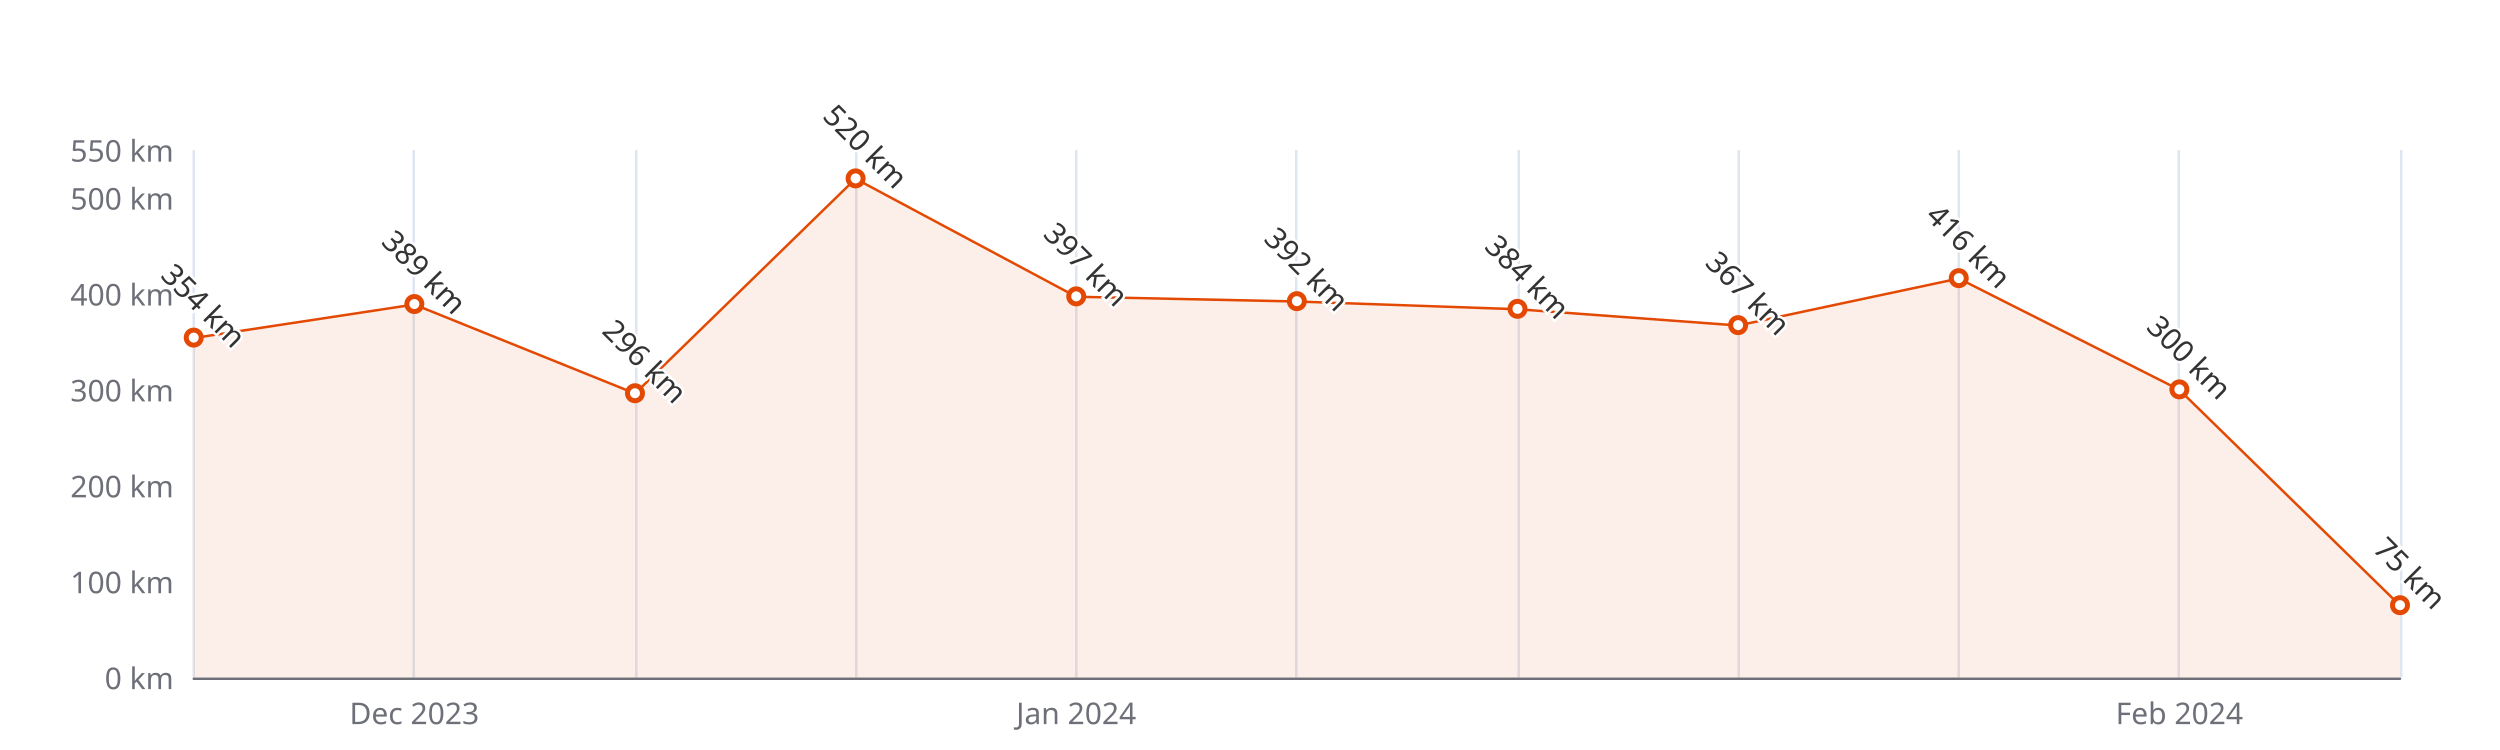
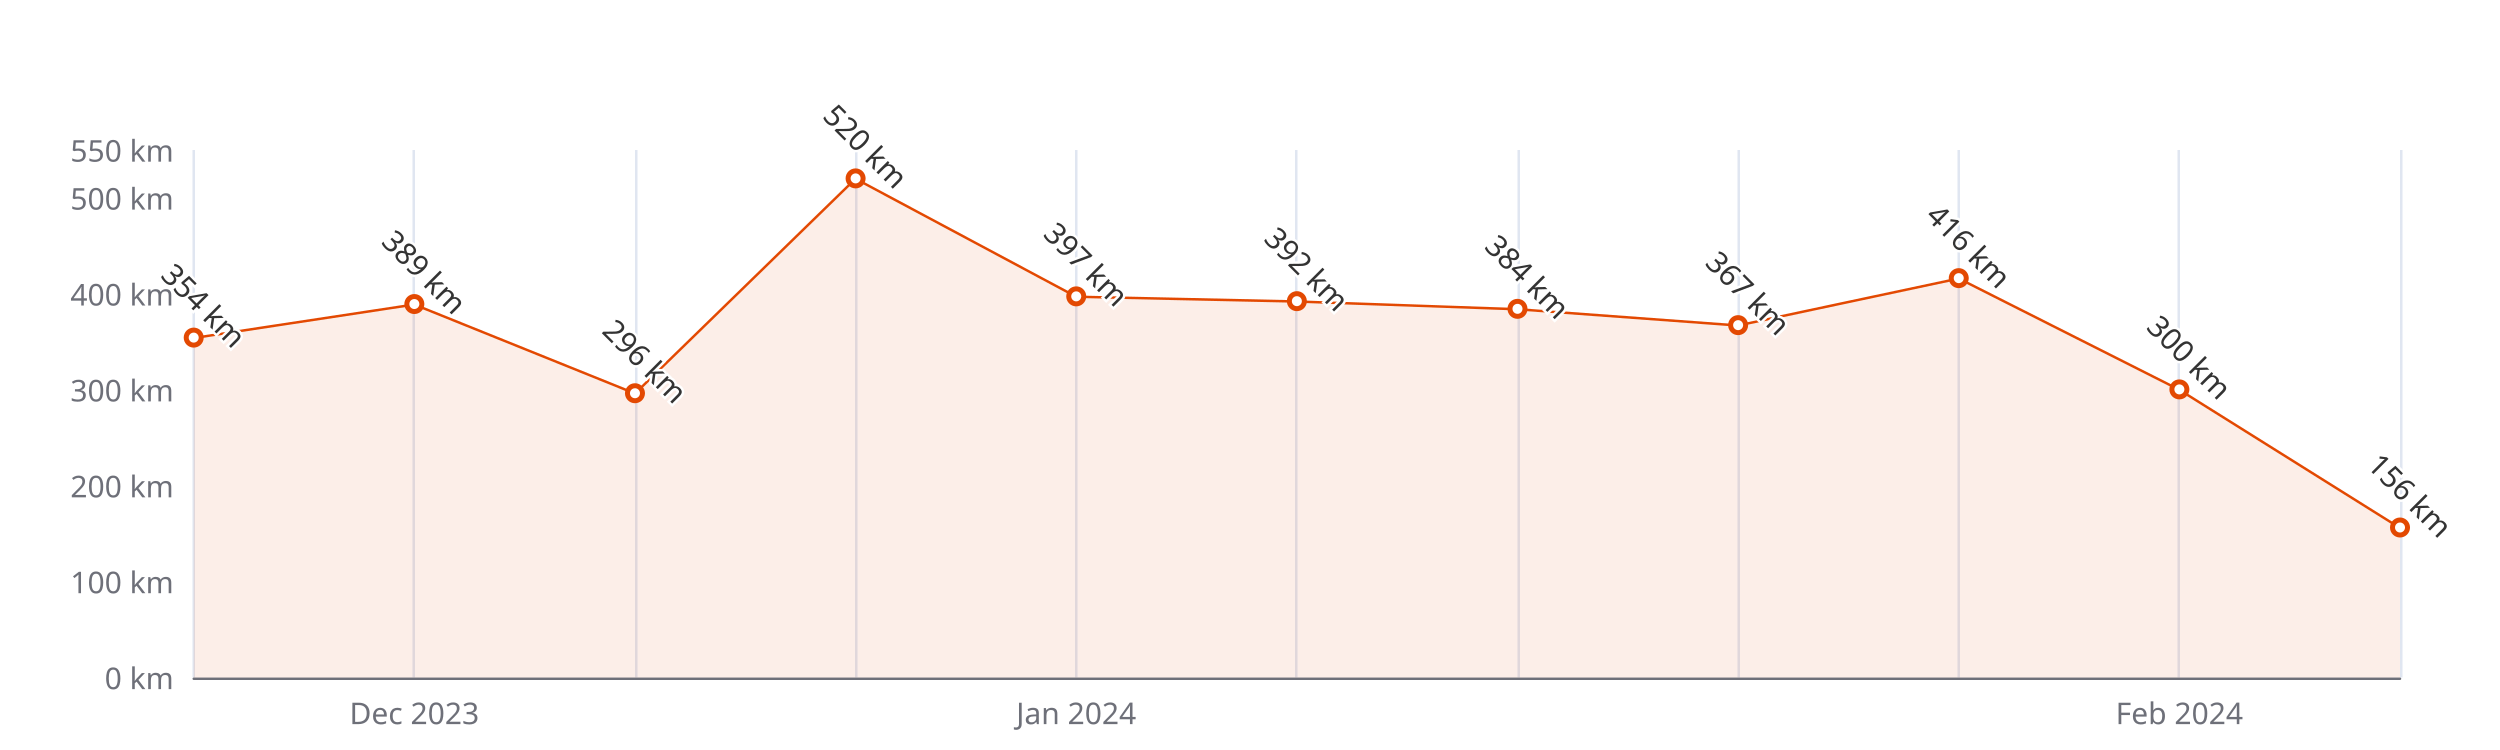
<svg xmlns="http://www.w3.org/2000/svg" width="1000" height="300" version="1.1" baseProfile="full" viewBox="0 0 1000 300">
  <rect width="1000" height="300" x="0" y="0" id="0" fill="#ffffff" />
  <path d="M77.5 60L77.5 271" fill="none" stroke="#E0E6F1" />
  <path d="M165.5 60L165.5 271" fill="none" stroke="#E0E6F1" />
  <path d="M254.5 60L254.5 271" fill="none" stroke="#E0E6F1" />
  <path d="M342.5 60L342.5 271" fill="none" stroke="#E0E6F1" />
  <path d="M430.5 60L430.5 271" fill="none" stroke="#E0E6F1" />
  <path d="M518.5 60L518.5 271" fill="none" stroke="#E0E6F1" />
  <path d="M607.5 60L607.5 271" fill="none" stroke="#E0E6F1" />
  <path d="M695.5 60L695.5 271" fill="none" stroke="#E0E6F1" />
  <path d="M783.5 60L783.5 271" fill="none" stroke="#E0E6F1" />
  <path d="M871.5 60L871.5 271" fill="none" stroke="#E0E6F1" />
  <path d="M960.5 60L960.5 271" fill="none" stroke="#E0E6F1" />
  <path d="M77.5 271.5L960 271.5" fill="none" stroke="#6E7079" stroke-linecap="round" />
  <text dominant-baseline="central" text-anchor="end" style="font-size:12px;font-family:sans-serif;" xml:space="preserve" transform="translate(69.48 271)" fill="#6E7079">0 km</text>
  <text dominant-baseline="central" text-anchor="end" style="font-size:12px;font-family:sans-serif;" xml:space="preserve" transform="translate(69.48 232.6364)" fill="#6E7079">100 km</text>
  <text dominant-baseline="central" text-anchor="end" style="font-size:12px;font-family:sans-serif;" xml:space="preserve" transform="translate(69.48 194.2727)" fill="#6E7079">200 km</text>
  <text dominant-baseline="central" text-anchor="end" style="font-size:12px;font-family:sans-serif;" xml:space="preserve" transform="translate(69.48 155.9091)" fill="#6E7079">300 km</text>
  <text dominant-baseline="central" text-anchor="end" style="font-size:12px;font-family:sans-serif;" xml:space="preserve" transform="translate(69.48 117.5455)" fill="#6E7079">400 km</text>
  <text dominant-baseline="central" text-anchor="end" style="font-size:12px;font-family:sans-serif;" xml:space="preserve" transform="translate(69.48 79.1818)" fill="#6E7079">500 km</text>
  <text dominant-baseline="central" text-anchor="end" style="font-size:12px;font-family:sans-serif;" xml:space="preserve" transform="translate(69.48 60)" fill="#6E7079">550 km</text>
  <text dominant-baseline="central" text-anchor="middle" style="font-size:12px;font-family:sans-serif;" xml:space="preserve" y="6" transform="translate(165.732 279)" fill="#6E7079">Dec 2023</text>
  <text dominant-baseline="central" text-anchor="middle" style="font-size:12px;font-family:sans-serif;" xml:space="preserve" y="6" transform="translate(430.488 279)" fill="#6E7079">Jan 2024</text>
  <text dominant-baseline="central" text-anchor="middle" style="font-size:12px;font-family:sans-serif;" xml:space="preserve" y="6" transform="translate(871.748 279)" fill="#6E7079">Feb 2024</text>
  <g clip-path="url(#zr5-c0)">
-     <path d="M77.5 135.2L165.7 121.8L254 157.4L342.2 71.5L430.5 118.7L518.7 120.6L607 123.7L695.2 130.2L783.5 111.4L871.7 155.9L960 242.2L960 271L871.7 271L783.5 271L695.2 271L607 271L518.7 271L430.5 271L342.2 271L254 271L165.7 271L77.5 271Z" fill="rgb(227,73,2)" fill-opacity="0.09" />
-     <path d="M77.5 135.2L165.7 121.8L254 157.4L342.2 71.5L430.5 118.7L518.7 120.6L607 123.7L695.2 130.2L783.5 111.4L871.7 155.9L960 242.2" fill="none" stroke="#E34902" stroke-linejoin="bevel" />
+     <path d="M77.5 135.2L165.7 121.8L254 157.4L342.2 71.5L430.5 118.7L518.7 120.6L607 123.7L695.2 130.2L783.5 111.4L871.7 155.9L960 211.2L960 271L871.7 271L783.5 271L695.2 271L607 271L518.7 271L430.5 271L342.2 271L254 271L165.7 271L77.5 271Z" fill="rgb(227,73,2)" fill-opacity="0.09" />
+     <path d="M77.5 135.2L165.7 121.8L254 157.4L342.2 71.5L430.5 118.7L518.7 120.6L607 123.7L695.2 130.2L783.5 111.4L871.7 155.9L960 211.2" fill="none" stroke="#E34902" stroke-linejoin="bevel" />
  </g>
  <path d="M1 0A1 1 0 1 1 1 -0.1A1 1 0 0 1 1 0" transform="matrix(3,0,0,3,77.48,135.1927)" fill="#fff" stroke="#E34902" stroke-width="0.667" />
  <path d="M1 0A1 1 0 1 1 1 -0.1A1 1 0 0 1 1 0" transform="matrix(3,0,0,3,165.732,121.7655)" fill="#fff" stroke="#E34902" stroke-width="0.667" />
  <path d="M1 0A1 1 0 1 1 1 -0.1A1 1 0 0 1 1 0" transform="matrix(3,0,0,3,253.984,157.4436)" fill="#fff" stroke="#E34902" stroke-width="0.667" />
  <path d="M1 0A1 1 0 1 1 1 -0.1A1 1 0 0 1 1 0" transform="matrix(3,0,0,3,342.236,71.5091)" fill="#fff" stroke="#E34902" stroke-width="0.667" />
  <path d="M1 0A1 1 0 1 1 1 -0.1A1 1 0 0 1 1 0" transform="matrix(3,0,0,3,430.488,118.6964)" fill="#fff" stroke="#E34902" stroke-width="0.667" />
  <path d="M1 0A1 1 0 1 1 1 -0.1A1 1 0 0 1 1 0" transform="matrix(3,0,0,3,518.74,120.6145)" fill="#fff" stroke="#E34902" stroke-width="0.667" />
  <path d="M1 0A1 1 0 1 1 1 -0.1A1 1 0 0 1 1 0" transform="matrix(3,0,0,3,606.992,123.6836)" fill="#fff" stroke="#E34902" stroke-width="0.667" />
  <path d="M1 0A1 1 0 1 1 1 -0.1A1 1 0 0 1 1 0" transform="matrix(3,0,0,3,695.244,130.2055)" fill="#fff" stroke="#E34902" stroke-width="0.667" />
  <path d="M1 0A1 1 0 1 1 1 -0.1A1 1 0 0 1 1 0" transform="matrix(3,0,0,3,783.496,111.4073)" fill="#fff" stroke="#E34902" stroke-width="0.667" />
  <path d="M1 0A1 1 0 1 1 1 -0.1A1 1 0 0 1 1 0" transform="matrix(3,0,0,3,871.748,155.9091)" fill="#fff" stroke="#E34902" stroke-width="0.667" />
-   <path d="M1 0A1 1 0 1 1 1 -0.1A1 1 0 0 1 1 0" transform="matrix(3,0,0,3,960,242.2273)" fill="#fff" stroke="#E34902" stroke-width="0.667" />
+   <path d="M1 0A1 1 0 1 1 1 -0.1A1 1 0 0 1 1 0" transform="matrix(3,0,0,3,960,211.1527)" fill="#fff" stroke="#E34902" stroke-width="0.667" />
  <text dominant-baseline="central" text-anchor="middle" style="font-size:12px;font-family:sans-serif;" xml:space="preserve" y="-6" transform="matrix(0.707,0.707,-0.707,0.707,77.48,126.1927)" fill="#333" stroke="rgb(255,255,255)" stroke-width="2" paint-order="stroke" stroke-miterlimit="2">354 km</text>
  <text dominant-baseline="central" text-anchor="middle" style="font-size:12px;font-family:sans-serif;" xml:space="preserve" y="-6" transform="matrix(0.707,0.707,-0.707,0.707,165.732,112.7655)" fill="#333" stroke="rgb(255,255,255)" stroke-width="2" paint-order="stroke" stroke-miterlimit="2">389 km</text>
  <text dominant-baseline="central" text-anchor="middle" style="font-size:12px;font-family:sans-serif;" xml:space="preserve" y="-6" transform="matrix(0.707,0.707,-0.707,0.707,253.984,148.4436)" fill="#333" stroke="rgb(255,255,255)" stroke-width="2" paint-order="stroke" stroke-miterlimit="2">296 km</text>
  <text dominant-baseline="central" text-anchor="middle" style="font-size:12px;font-family:sans-serif;" xml:space="preserve" y="-6" transform="matrix(0.707,0.707,-0.707,0.707,342.236,62.5091)" fill="#333" stroke="rgb(255,255,255)" stroke-width="2" paint-order="stroke" stroke-miterlimit="2">520 km</text>
  <text dominant-baseline="central" text-anchor="middle" style="font-size:12px;font-family:sans-serif;" xml:space="preserve" y="-6" transform="matrix(0.707,0.707,-0.707,0.707,430.488,109.6964)" fill="#333" stroke="rgb(255,255,255)" stroke-width="2" paint-order="stroke" stroke-miterlimit="2">397 km</text>
  <text dominant-baseline="central" text-anchor="middle" style="font-size:12px;font-family:sans-serif;" xml:space="preserve" y="-6" transform="matrix(0.707,0.707,-0.707,0.707,518.74,111.6145)" fill="#333" stroke="rgb(255,255,255)" stroke-width="2" paint-order="stroke" stroke-miterlimit="2">392 km</text>
  <text dominant-baseline="central" text-anchor="middle" style="font-size:12px;font-family:sans-serif;" xml:space="preserve" y="-6" transform="matrix(0.707,0.707,-0.707,0.707,606.992,114.6836)" fill="#333" stroke="rgb(255,255,255)" stroke-width="2" paint-order="stroke" stroke-miterlimit="2">384 km</text>
  <text dominant-baseline="central" text-anchor="middle" style="font-size:12px;font-family:sans-serif;" xml:space="preserve" y="-6" transform="matrix(0.707,0.707,-0.707,0.707,695.244,121.2055)" fill="#333" stroke="rgb(255,255,255)" stroke-width="2" paint-order="stroke" stroke-miterlimit="2">367 km</text>
  <text dominant-baseline="central" text-anchor="middle" style="font-size:12px;font-family:sans-serif;" xml:space="preserve" y="-6" transform="matrix(0.707,0.707,-0.707,0.707,783.496,102.4073)" fill="#333" stroke="rgb(255,255,255)" stroke-width="2" paint-order="stroke" stroke-miterlimit="2">416 km</text>
  <text dominant-baseline="central" text-anchor="middle" style="font-size:12px;font-family:sans-serif;" xml:space="preserve" y="-6" transform="matrix(0.707,0.707,-0.707,0.707,871.748,146.9091)" fill="#333" stroke="rgb(255,255,255)" stroke-width="2" paint-order="stroke" stroke-miterlimit="2">300 km</text>
-   <text dominant-baseline="central" text-anchor="middle" style="font-size:12px;font-family:sans-serif;" xml:space="preserve" y="-6" transform="matrix(0.707,0.707,-0.707,0.707,960,233.2273)" fill="#333" stroke="rgb(255,255,255)" stroke-width="2" paint-order="stroke" stroke-miterlimit="2">75 km</text>
+   <text dominant-baseline="central" text-anchor="middle" style="font-size:12px;font-family:sans-serif;" xml:space="preserve" y="-6" transform="matrix(0.707,0.707,-0.707,0.707,960,202.1527)" fill="#333" stroke="rgb(255,255,255)" stroke-width="2" paint-order="stroke" stroke-miterlimit="2">156 km</text>
  <defs>
    <clipPath id="zr5-c0">
      <path d="M76 59.5l884 0l0 212l-884 0Z" fill="#000" />
    </clipPath>
  </defs>
</svg>
